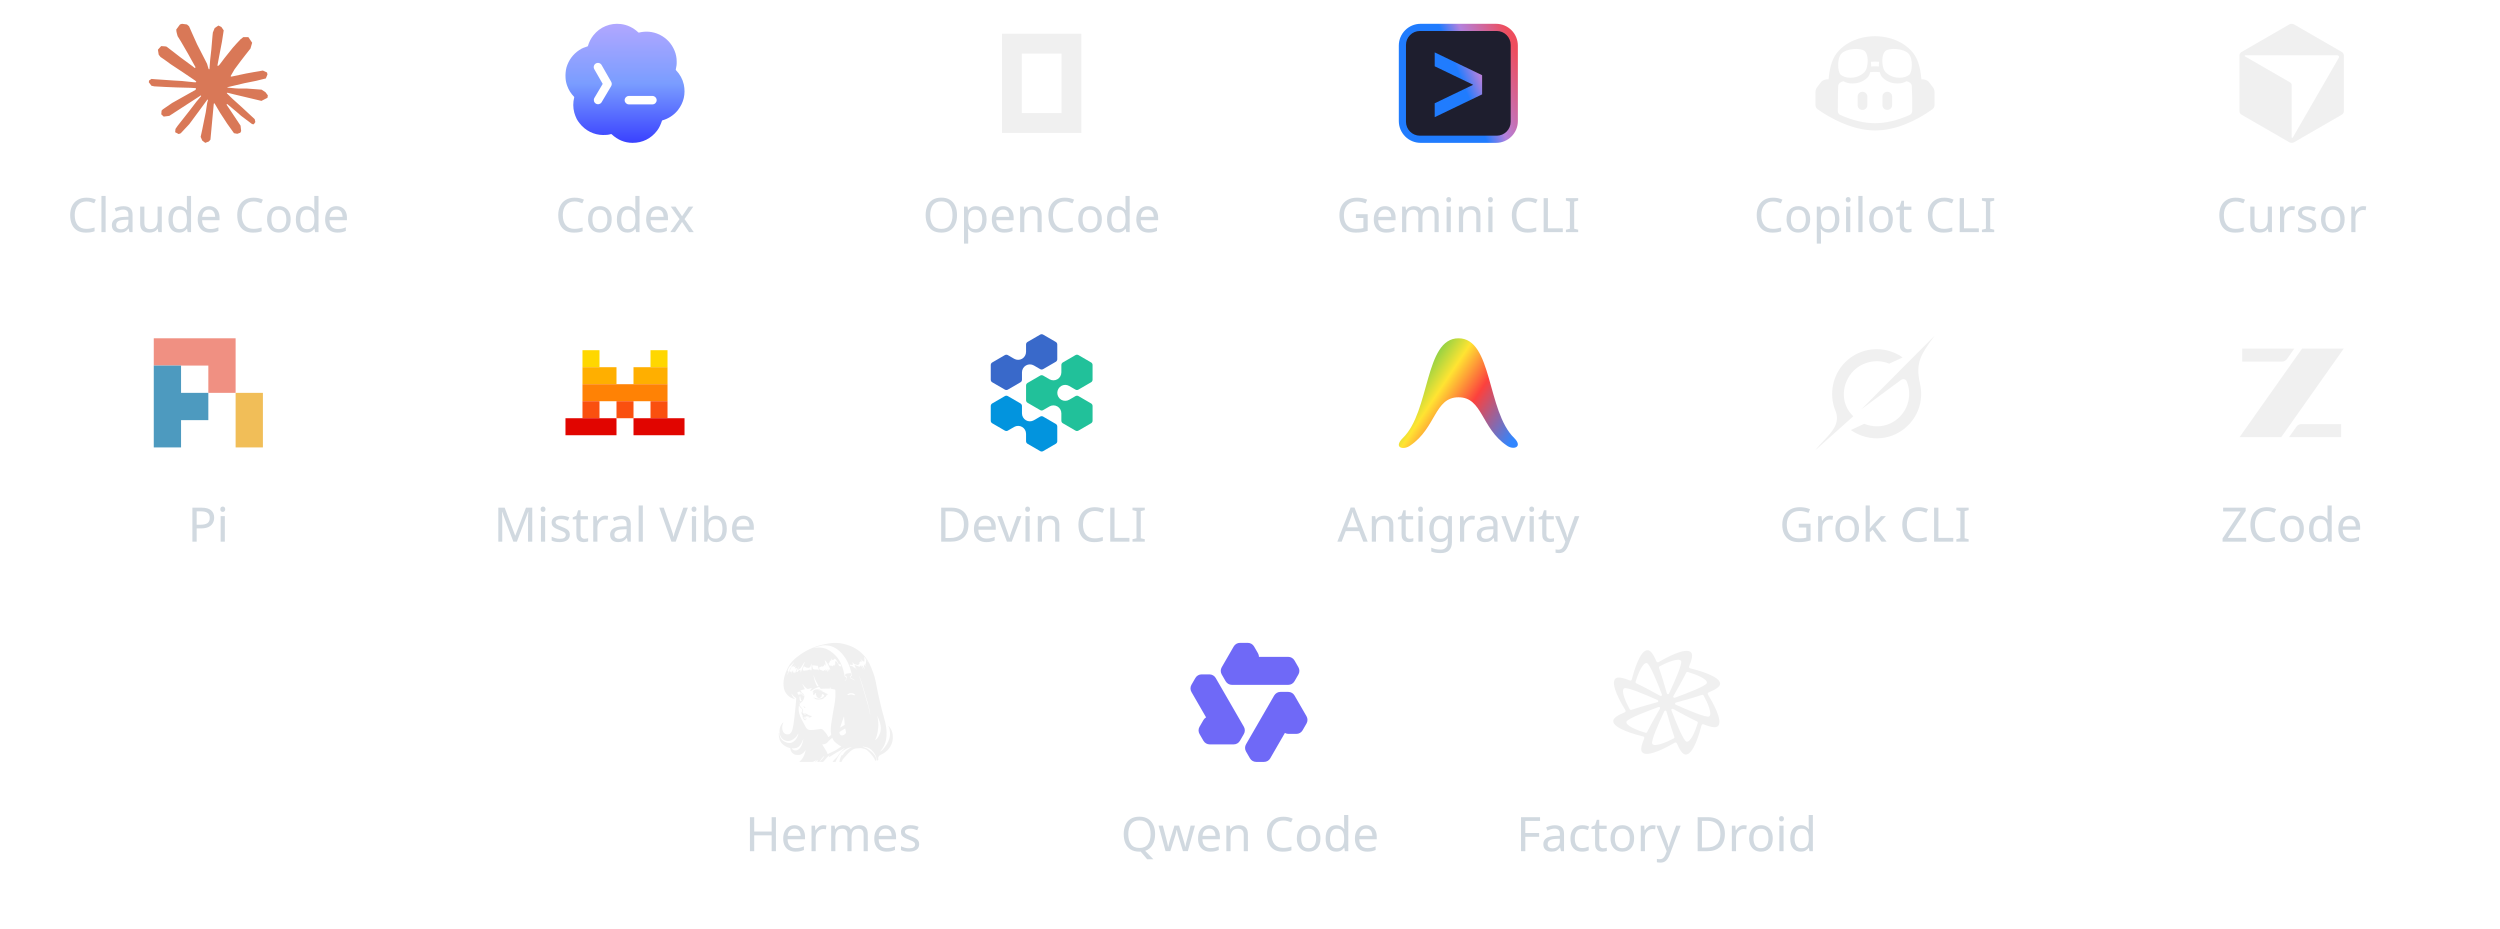
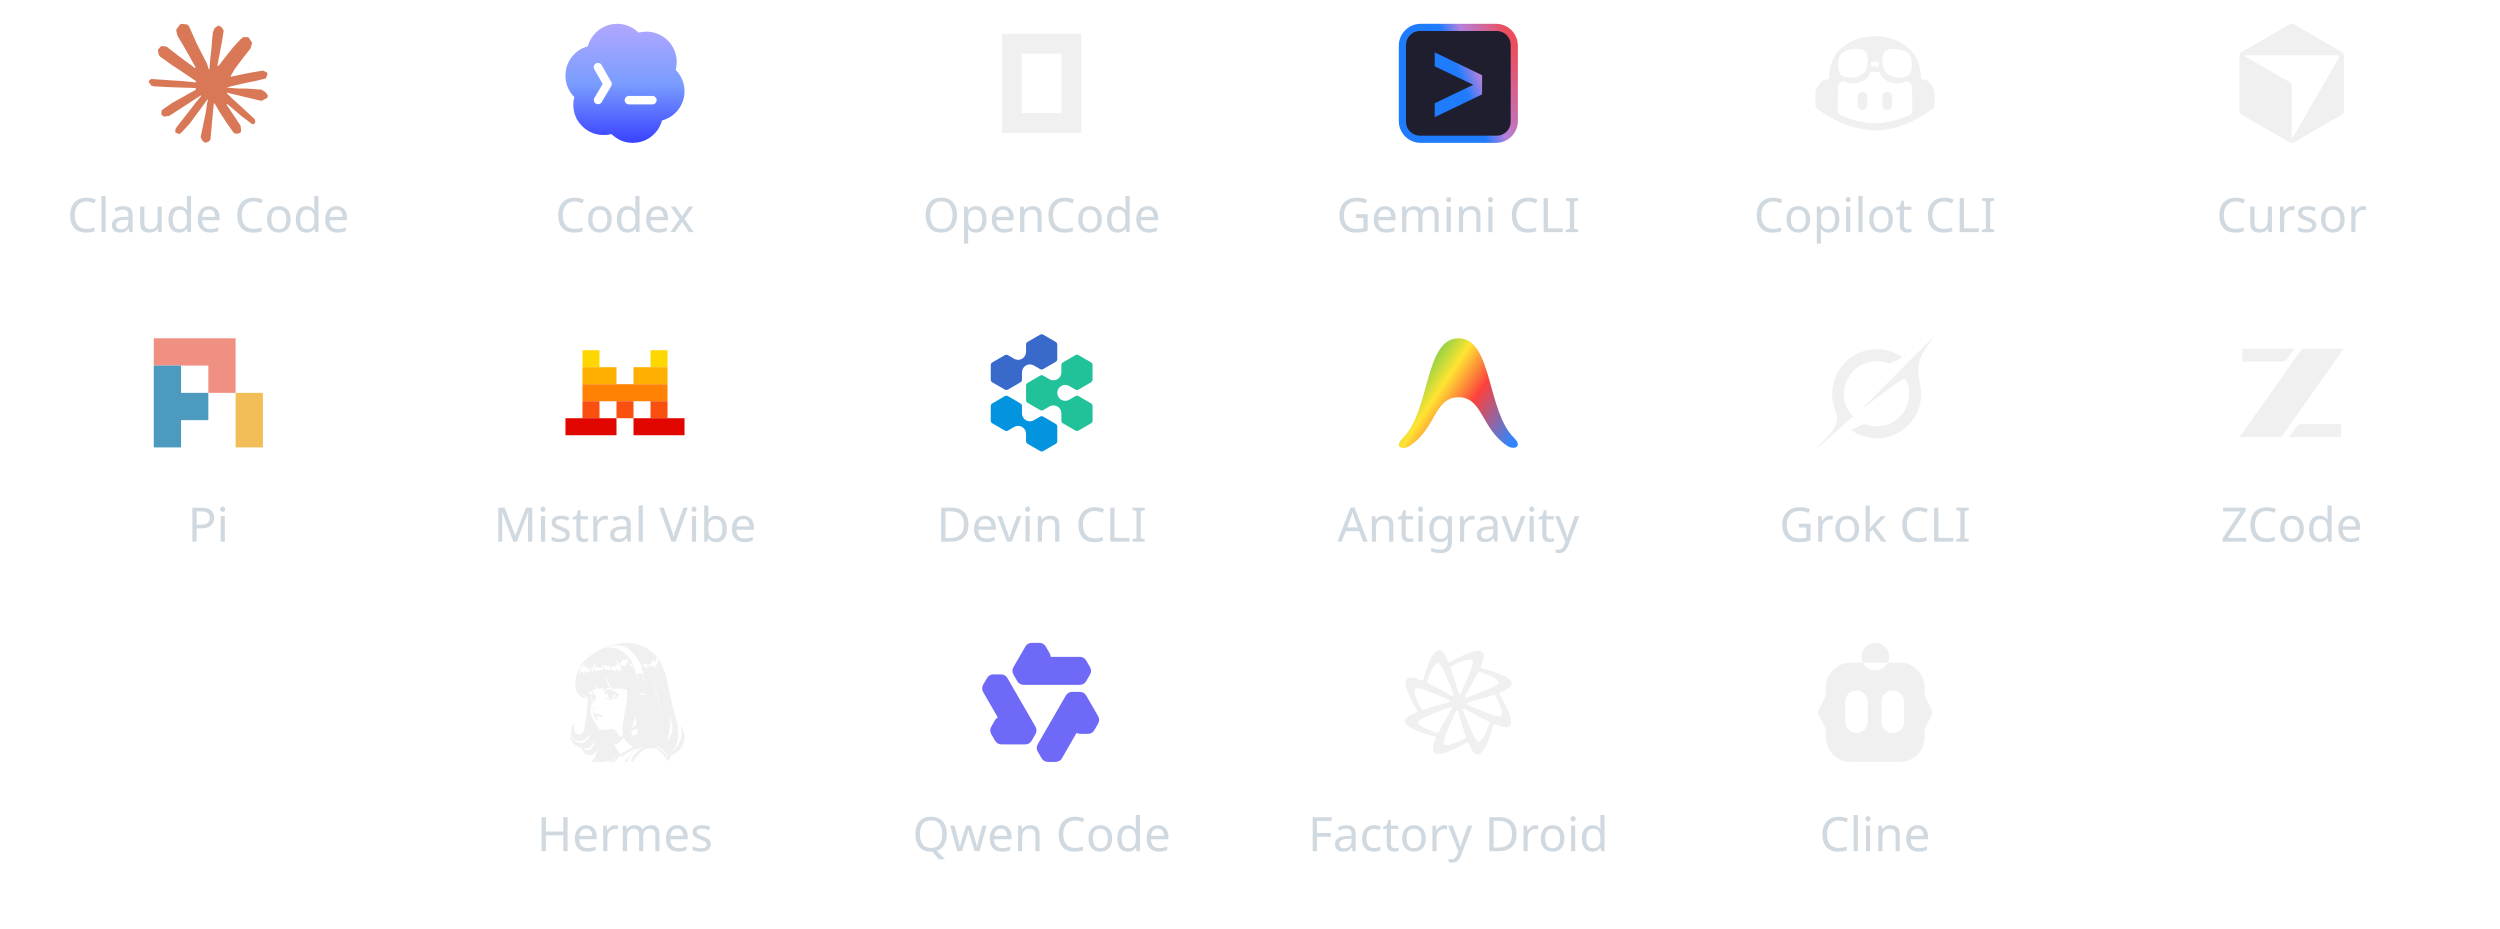
<svg xmlns="http://www.w3.org/2000/svg" width="840" height="312" viewBox="0 0 840 312" role="img">
  <defs>
    <linearGradient id="codex" gradientUnits="userSpaceOnUse" x1="12" x2="12" y1="0" y2="24">
      <stop stop-color="#B1A7FF" />
      <stop offset=".5" stop-color="#7A9DFF" />
      <stop offset="1" stop-color="#3941FF" />
    </linearGradient>
    <linearGradient id="gemini" gradientUnits="userSpaceOnUse" x1="24" x2="0" y1="6.587" y2="16.494">
      <stop stop-color="#EE4D5D" />
      <stop offset=".328" stop-color="#B381DD" />
      <stop offset=".476" stop-color="#207CFE" />
    </linearGradient>
    <linearGradient id="antigravity" gradientUnits="userSpaceOnUse" x1="0" x2="24" y1="4" y2="20">
      <stop stop-color="#00B95C" />
      <stop offset=".38" stop-color="#FFE432" />
      <stop offset=".62" stop-color="#FC413D" />
      <stop offset="1" stop-color="#3186FF" />
    </linearGradient>
  </defs>
  <g transform="translate(50 8) scale(1.66667)">
    <path d="M4.709 15.955l4.72-2.647.08-.23-.08-.128H9.2l-.79-.048-2.698-.073-2.339-.097-2.266-.122-.571-.121L0 11.784l.055-.352.48-.321.686.06 1.52.103 2.278.158 1.652.097 2.449.255h.389l.055-.157-.134-.098-.103-.097-2.358-1.596-2.552-1.688-1.336-.972-.724-.491-.364-.462-.158-1.008.656-.722.881.06.225.061.893.686 1.908 1.476 2.491 1.833.365.304.145-.103.019-.073-.164-.274-1.355-2.446-1.446-2.49-.644-1.032-.17-.619a2.97 2.97 0 01-.104-.729L6.283.134 6.696 0l.996.134.42.364.62 1.414 1.002 2.229 1.555 3.03.456.898.243.832.091.255h.158V9.01l.128-1.706.237-2.095.23-2.695.08-.76.376-.91.747-.492.584.28.48.685-.067.444-.286 1.851-.559 2.903-.364 1.942h.212l.243-.242.985-1.306 1.652-2.064.73-.82.85-.904.547-.431h1.033l.76 1.129-.34 1.166-1.064 1.347-.881 1.142-1.264 1.7-.79 1.36.073.11.188-.02 2.856-.606 1.543-.28 1.841-.315.833.388.091.395-.328.807-1.969.486-2.309.462-3.439.813-.042.03.049.061 1.549.146.662.036h1.622l3.02.225.79.522.474.638-.079.485-1.215.62-1.64-.389-3.829-.91-1.312-.329h-.182v.11l1.093 1.068 2.006 1.81 2.509 2.33.127.578-.322.455-.34-.049-2.205-1.657-.851-.747-1.926-1.62h-.128v.17l.444.649 2.345 3.521.122 1.08-.17.353-.608.213-.668-.122-1.374-1.925-1.415-2.167-1.143-1.943-.14.08-.674 7.254-.316.37-.729.28-.607-.461-.322-.747.322-1.476.389-1.924.315-1.53.286-1.9.17-.632-.012-.042-.14.018-1.434 1.967-2.18 2.945-1.726 1.845-.414.164-.717-.37.067-.662.401-.589 2.388-3.036 1.44-1.882.93-1.086-.006-.158h-.055L4.132 18.56l-1.13.146-.487-.456.061-.746.231-.243 1.908-1.312-.006.006z" fill="#D97857" fill-rule="evenodd" />
  </g>
  <text x="70" y="78" text-anchor="middle" fill="#D1D9E0" font-family="-apple-system, BlinkMacSystemFont, 'Segoe UI', 'Noto Sans', Helvetica, Arial, sans-serif" font-size="16" font-weight="500">Claude Code</text>
  <g transform="translate(190 8) scale(1.66667)">
    <path d="M8.086.457a6.105 6.105 0 013.046-.415c1.333.153 2.521.72 3.564 1.7a.117.117 0 00.107.029c1.408-.346 2.762-.224 4.061.366l.063.03.154.076c1.357.703 2.33 1.77 2.918 3.198.278.679.418 1.388.421 2.126a5.655 5.655 0 01-.18 1.631.167.167 0 00.04.155 5.982 5.982 0 011.578 2.891c.385 1.901-.01 3.615-1.183 5.14l-.182.22a6.063 6.063 0 01-2.934 1.851.162.162 0 00-.108.102c-.255.736-.511 1.364-.987 1.992-1.199 1.582-2.962 2.462-4.948 2.451-1.583-.008-2.986-.587-4.21-1.736a.145.145 0 00-.14-.032c-.518.167-1.04.191-1.604.185a5.924 5.924 0 01-2.595-.622 6.058 6.058 0 01-2.146-1.781c-.203-.269-.404-.522-.551-.821a7.74 7.74 0 01-.495-1.283 6.11 6.11 0 01-.017-3.064.166.166 0 00.008-.074.115.115 0 00-.037-.064 5.958 5.958 0 01-1.38-2.202 5.196 5.196 0 01-.333-1.589 6.915 6.915 0 01.188-2.132c.45-1.484 1.309-2.648 2.577-3.493.282-.188.55-.334.802-.438.286-.12.573-.22.861-.304a.129.129 0 00.087-.087A6.016 6.016 0 015.635 2.31C6.315 1.464 7.132.846 8.086.457zm-.804 7.85a.848.848 0 00-1.473.842l1.694 2.965-1.688 2.848a.849.849 0 001.46.864l1.94-3.272a.849.849 0 00.007-.854l-1.94-3.393zm5.446 6.24a.849.849 0 000 1.695h4.848a.849.849 0 000-1.696h-4.848z" fill="url(#codex)" fill-rule="evenodd" />
  </g>
  <text x="210" y="78" text-anchor="middle" fill="#D1D9E0" font-family="-apple-system, BlinkMacSystemFont, 'Segoe UI', 'Noto Sans', Helvetica, Arial, sans-serif" font-size="16" font-weight="500">Codex</text>
  <g transform="translate(330 8) scale(1.66667)">
    <path d="M16 6H8v12h8V6zm4 16H4V2h16v20z" fill="#F0F0F0" fill-rule="evenodd" />
  </g>
  <text x="350" y="78" text-anchor="middle" fill="#D1D9E0" font-family="-apple-system, BlinkMacSystemFont, 'Segoe UI', 'Noto Sans', Helvetica, Arial, sans-serif" font-size="16" font-weight="500">OpenCode</text>
  <g transform="translate(470 8) scale(1.66667)">
    <path d="M0 4.391A4.391 4.391 0 014.391 0h15.217A4.391 4.391 0 0124 4.391v15.217A4.391 4.391 0 0119.608 24H4.391A4.391 4.391 0 010 19.608V4.391z" fill="url(#gemini)" fill-rule="evenodd" />
    <path d="M19.74 1.444a2.816 2.816 0 012.816 2.816v15.48a2.816 2.816 0 01-2.816 2.816H4.26a2.816 2.816 0 01-2.816-2.816V4.26A2.816 2.816 0 014.26 1.444h15.48zM7.236 8.564l7.752 3.728-7.752 3.727v2.802l9.557-4.596v-3.866L7.236 5.763v2.801z" fill="#1E1E2E" fill-rule="evenodd" />
  </g>
  <text x="490" y="78" text-anchor="middle" fill="#D1D9E0" font-family="-apple-system, BlinkMacSystemFont, 'Segoe UI', 'Noto Sans', Helvetica, Arial, sans-serif" font-size="16" font-weight="500">Gemini CLI</text>
  <g transform="translate(610 8) scale(1.66667)">
    <path d="M19.245 5.364c1.322 1.36 1.877 3.216 2.11 5.817.622 0 1.2.135 1.592.654l.73.964c.21.278.323.61.323.955v2.62c0 .339-.173.669-.453.868C20.239 19.602 16.157 21.5 12 21.5c-4.6 0-9.205-2.583-11.547-4.258-.28-.2-.452-.53-.453-.868v-2.62c0-.345.113-.679.321-.956l.73-.963c.392-.517.974-.654 1.593-.654l.029-.297c.25-2.446.81-4.213 2.082-5.52 2.461-2.54 5.71-2.851 7.146-2.864h.198c1.436.013 4.685.323 7.146 2.864zm-7.244 4.328c-.284 0-.613.016-.962.05-.123.447-.305.85-.57 1.108-1.05 1.023-2.316 1.18-2.994 1.18-.638 0-1.306-.13-1.851-.464-.516.165-1.012.403-1.044.996a65.882 65.882 0 00-.063 2.884l-.002.48c-.002.563-.005 1.126-.013 1.69.002.326.204.63.51.765 2.482 1.102 4.83 1.657 6.99 1.657 2.156 0 4.504-.555 6.985-1.657a.854.854 0 00.51-.766c.03-1.682.006-3.372-.076-5.053-.031-.596-.528-.83-1.046-.996-.546.333-1.212.464-1.85.464-.677 0-1.942-.157-2.993-1.18-.266-.258-.447-.661-.57-1.108-.32-.032-.64-.049-.96-.05zm-2.525 4.013c.539 0 .976.426.976.95v1.753c0 .525-.437.95-.976.95a.964.964 0 01-.976-.95v-1.752c0-.525.437-.951.976-.951zm5 0c.539 0 .976.426.976.95v1.753c0 .525-.437.95-.976.95a.964.964 0 01-.976-.95v-1.752c0-.525.437-.951.976-.951zM7.635 5.087c-1.05.102-1.935.438-2.385.906-.975 1.037-.765 3.668-.21 4.224.405.394 1.17.657 1.995.657h.09c.649-.013 1.785-.176 2.73-1.11.435-.41.705-1.433.675-2.47-.03-.834-.27-1.52-.63-1.813-.39-.336-1.275-.482-2.265-.394zm6.465.394c-.36.292-.6.98-.63 1.813-.03 1.037.24 2.06.675 2.47.968.957 2.136 1.104 2.776 1.11h.044c.825 0 1.59-.263 1.995-.657.555-.556.765-3.187-.21-4.224-.45-.468-1.335-.804-2.385-.906-.99-.088-1.875.058-2.265.394zM12 7.615c-.24 0-.525.015-.84.044.03.16.045.336.06.526l-.001.159a2.94 2.94 0 01-.014.25c.225-.022.425-.027.612-.028h.366c.187 0 .387.006.612.028-.015-.146-.015-.277-.015-.409.015-.19.03-.365.06-.526a9.29 9.29 0 00-.84-.044z" fill="#F0F0F0" fill-rule="evenodd" />
  </g>
  <text x="630" y="78" text-anchor="middle" fill="#D1D9E0" font-family="-apple-system, BlinkMacSystemFont, 'Segoe UI', 'Noto Sans', Helvetica, Arial, sans-serif" font-size="16" font-weight="500">Copilot CLI</text>
  <g transform="translate(750 8) scale(1.66667)">
    <path d="M22.106 5.68L12.5.135a.998.998 0 00-.998 0L1.893 5.68a.84.84 0 00-.419.726v11.186c0 .3.16.577.42.727l9.607 5.547a.999.999 0 00.998 0l9.608-5.547a.84.84 0 00.42-.727V6.407a.84.84 0 00-.42-.726zm-.603 1.176L12.228 22.92c-.063.108-.228.064-.228-.061V12.34a.59.59 0 00-.295-.51l-9.11-5.26c-.107-.062-.063-.228.062-.228h18.55c.264 0 .428.286.296.514z" fill="#F0F0F0" fill-rule="evenodd" />
  </g>
  <text x="770" y="78" text-anchor="middle" fill="#D1D9E0" font-family="-apple-system, BlinkMacSystemFont, 'Segoe UI', 'Noto Sans', Helvetica, Arial, sans-serif" font-size="16" font-weight="500">Cursor</text>
  <g transform="translate(50 112) scale(1.66667)">
    <path d="M1 1h16.5v11H12V6.5H1z" fill="#F09082" fill-rule="evenodd" />
    <path d="M1 6.5h5.5V12H12v5.5H6.5V23H1z" fill="#4D9ABF" fill-rule="evenodd" />
    <path d="M17.5 12H23v11h-5.5z" fill="#F1BE58" fill-rule="evenodd" />
  </g>
  <text x="70" y="182" text-anchor="middle" fill="#D1D9E0" font-family="-apple-system, BlinkMacSystemFont, 'Segoe UI', 'Noto Sans', Helvetica, Arial, sans-serif" font-size="16" font-weight="500">Pi</text>
  <g transform="translate(190 112) scale(1.66667)">
    <path d="M3.428 3.4h3.429v3.428H3.428V3.4zm13.714 0h3.43v3.428h-3.43V3.4z" fill="#FFD700" fill-rule="evenodd" />
    <path d="M3.428 6.828h6.857v3.429H3.429V6.828zm10.286 0h6.857v3.429h-6.857V6.828z" fill="#FFAF00" fill-rule="evenodd" />
    <path d="M3.428 10.258h17.144v3.428H3.428v-3.428z" fill="#FF8205" fill-rule="evenodd" />
    <path d="M3.428 13.686h3.429v3.428H3.428v-3.428zm6.858 0h3.429v3.428h-3.429v-3.428zm6.856 0h3.43v3.428h-3.43v-3.428z" fill="#FA500F" fill-rule="evenodd" />
    <path d="M0 17.114h10.286v3.429H0v-3.429zm13.714 0H24v3.429H13.714v-3.429z" fill="#E10500" fill-rule="evenodd" />
  </g>
  <text x="210" y="182" text-anchor="middle" fill="#D1D9E0" font-family="-apple-system, BlinkMacSystemFont, 'Segoe UI', 'Noto Sans', Helvetica, Arial, sans-serif" font-size="16" font-weight="500">Mistral Vibe</text>
  <g transform="translate(330 112) scale(1.66667)">
    <path d="M2.033 9.867l2.554 1.483a.589.589 0 00.592 0l2.554-1.483.01-.008a.608.608 0 00.11-.084l.013-.015a.631.631 0 00.076-.1c.003-.005.008-.01.01-.016a.558.558 0 00.052-.125l.007-.028a.611.611 0 00.019-.14V7.868c0-.572.307-1.105.8-1.392a1.595 1.595 0 011.598 0l1.277.742a.54.54 0 00.129.053l.028.01c.044.01.088.015.133.016h.006l.013-.002a.587.587 0 00.27-.074l.011-.004 2.554-1.483a.596.596 0 00.297-.516V2.253a.595.595 0 00-.297-.516L12.293.257a.587.587 0 00-.591 0L9.148 1.737l-.01.01a.609.609 0 00-.109.083l-.014.015a.632.632 0 00-.076.1c-.003.005-.008.01-.01.016a.57.57 0 00-.052.124l-.007.028a.612.612 0 00-.018.14v1.483c0 .572-.307 1.105-.8 1.393a1.597 1.597 0 01-1.599 0l-1.276-.742a.603.603 0 00-.13-.053l-.028-.008a.658.658 0 00-.133-.018h-.02a.57.57 0 00-.269.074c-.003.002-.008.002-.012.005L2.033 5.872a.596.596 0 00-.297.515v2.966c0 .213.113.41.297.515z" fill="#3969CA" fill-rule="evenodd" />
    <path d="M15.943 10.607a1.596 1.596 0 011.599 0l1.276.74c.041.025.085.04.13.055l.028.008c.043.01.088.016.133.018h.005c.005 0 .01-.002.014-.003a.474.474 0 00.122-.016l.021-.005a.616.616 0 00.126-.052c.004-.002.009-.002.013-.005l2.554-1.482a.597.597 0 00.297-.516V6.383a.596.596 0 00-.297-.515l-2.552-1.483a.587.587 0 00-.592 0l-2.553 1.482-.011.008a.61.61 0 00-.108.084l-.014.016a.637.637 0 00-.076.1c-.003.005-.008.01-.01.016a.57.57 0 00-.052.124l-.007.029a.612.612 0 00-.018.14v1.482c0 .572-.307 1.105-.8 1.393a1.597 1.597 0 01-1.599 0l-1.276-.742a.584.584 0 00-.13-.053l-.028-.008a.62.62 0 00-.133-.018h-.02a.587.587 0 00-.269.074l-.012.004L9.15 10a.596.596 0 00-.296.516v2.966c0 .212.112.409.296.515l2.554 1.483s.008.002.012.005c.04.022.082.04.126.052l.02.004a.57.57 0 00.123.017l.014.002h.006c.054 0 .108-.01.16-.025a.587.587 0 00.13-.054l1.277-.741a1.597 1.597 0 012.398 1.392v1.482c0 .049.007.095.019.14l.007.028a.619.619 0 00.051.125c.004.006.008.01.01.016a.6.6 0 00.076.1l.014.015c.033.032.069.06.108.084.004.002.006.006.011.008l2.554 1.483a.59.59 0 00.593 0l2.554-1.483a.597.597 0 00.296-.516v-2.965a.595.595 0 00-.296-.516l-2.554-1.483s-.008-.002-.012-.005a.54.54 0 00-.126-.051c-.007-.003-.013-.003-.02-.005a.635.635 0 00-.125-.017h-.018a.557.557 0 00-.16.026.588.588 0 00-.13.053l-1.276.742a1.595 1.595 0 01-1.598 0 1.615 1.615 0 010-2.785l-.005-.001z" fill="#21C19A" fill-rule="evenodd" />
    <path d="M14.848 18.265l-2.554-1.482-.012-.005a.526.526 0 00-.126-.052c-.007-.002-.014-.002-.02-.005a.64.64 0 00-.124-.017h-.02a.56.56 0 00-.16.026.588.588 0 00-.13.053l-1.276.742a1.594 1.594 0 01-1.598 0c-.493-.286-.8-.82-.8-1.393V14.65a.563.563 0 00-.018-.14l-.008-.028a.604.604 0 00-.051-.124l-.01-.017a.603.603 0 00-.076-.1l-.014-.015a.596.596 0 00-.109-.084c-.003-.002-.005-.006-.01-.008L5.178 12.65a.587.587 0 00-.591 0l-2.554 1.483a.596.596 0 00-.297.516v2.965c0 .213.113.41.297.516l2.554 1.483.012.004a.618.618 0 00.267.074l.016.002h.007a.55.55 0 00.16-.026.584.584 0 00.129-.053l1.277-.742a1.597 1.597 0 012.398 1.393v1.482c0 .05.007.095.019.14l.007.028c.013.044.03.085.051.125l.01.016c.022.036.047.07.076.1l.014.015c.032.032.069.06.109.084l.01.008 2.554 1.483a.587.587 0 00.593 0l2.554-1.483a.596.596 0 00.296-.515v-2.966a.596.596 0 00-.296-.516h-.002z" fill="#0294DE" fill-rule="evenodd" />
  </g>
  <text x="350" y="182" text-anchor="middle" fill="#D1D9E0" font-family="-apple-system, BlinkMacSystemFont, 'Segoe UI', 'Noto Sans', Helvetica, Arial, sans-serif" font-size="16" font-weight="500">Devin CLI</text>
  <g transform="translate(470 112) scale(1.66667)">
    <path d="M21.751 22.607c1.34 1.005 3.35.335 1.508-1.508C17.73 15.74 18.904 1 12.037 1 5.17 1 6.342 15.74.815 21.1c-2.01 2.009.167 2.511 1.507 1.506 5.192-3.517 4.857-9.714 9.715-9.714 4.857 0 4.522 6.197 9.714 9.715z" fill="url(#antigravity)" fill-rule="evenodd" />
  </g>
  <text x="490" y="182" text-anchor="middle" fill="#D1D9E0" font-family="-apple-system, BlinkMacSystemFont, 'Segoe UI', 'Noto Sans', Helvetica, Arial, sans-serif" font-size="16" font-weight="500">Antigravity</text>
  <g transform="translate(610 112) scale(1.66667)">
    <path d="M9.27 15.29l7.978-5.897c.391-.29.95-.177 1.137.272.98 2.369.542 5.215-1.41 7.169-1.951 1.954-4.667 2.382-7.149 1.406l-2.711 1.257c3.889 2.661 8.611 2.003 11.562-.953 2.341-2.344 3.066-5.539 2.388-8.42l.006.007c-.983-4.232.242-5.924 2.75-9.383.06-.082.12-.164.179-.248l-3.301 3.305v-.01L9.267 15.292M7.623 16.723c-2.792-2.67-2.31-6.801.071-9.184 1.761-1.763 4.647-2.483 7.166-1.425l2.705-1.25a7.808 7.808 0 00-1.829-1A8.975 8.975 0 005.984 5.83c-2.533 2.536-3.33 6.436-1.962 9.764 1.022 2.487-.653 4.246-2.34 6.022-.599.63-1.199 1.259-1.682 1.925l7.62-6.815" fill="#F0F0F0" fill-rule="evenodd" />
  </g>
  <text x="630" y="182" text-anchor="middle" fill="#D1D9E0" font-family="-apple-system, BlinkMacSystemFont, 'Segoe UI', 'Noto Sans', Helvetica, Arial, sans-serif" font-size="16" font-weight="500">Grok CLI</text>
  <g transform="translate(750 112) scale(1.66667)">
    <path d="M12.525 3.085L11.055 5.175C10.824 5.5 10.446 5.7 10.037 5.7H2.025V3.075C2.025 3.085 12.525 3.085 12.525 3.085ZM22.5 3.075L9.9 20.925H1.5L14.1 3.075H22.5ZM11.475 20.924L12.955 18.823C13.187 18.498 13.564 18.299 13.974 18.299H21.975V20.924H11.475Z" fill="#F0F0F0" fill-rule="evenodd" />
  </g>
  <text x="770" y="182" text-anchor="middle" fill="#D1D9E0" font-family="-apple-system, BlinkMacSystemFont, 'Segoe UI', 'Noto Sans', Helvetica, Arial, sans-serif" font-size="16" font-weight="500">ZCode</text>
-   <g transform="translate(260 216) scale(1.66667)">
+   <g transform="translate(190 216) scale(1.66667)">
    <path d="M5.938 12.835c.127-.039.285.02.373.143.028.038.036.092.046.14.003.014-.02.033-.04.05-.124-.098-.24-.194-.354-.291-.011-.01-.016-.027-.025-.042zM8.396 9.412c.195-.032.39-.06.588-.05a.54.54 0 01.148.026c.202.071.402.147.601.224.028.01.05.036.075.055l-.013.027a9.203 9.203 0 01-.26-.089c-.115-.038-.213-.077-.315-.098-.25-.05-.25-.046-.292-.014l.574.144c.275.139.55.276.823.417.042.022.09.057.107.098.026.06.063.076.117.072.066-.006.132-.017.213-.027l-.04.086c.051.08.142.02.216.064-.074.13-.247.09-.334.199l.061.074-.12.087c0 .106-.038.168-.306.243l.026.085-.196.042.07.124h-.25l-.007.137c-.081-.01-.161-.018-.244-.027l-.053.123c-.027-.008-.052-.011-.073-.023-.067-.038-.128-.056-.195.006-.019.017-.063.014-.093.008-.026-.006-.05-.029-.07-.042-.11.095-.11.095-.208.003-.057.046-.12.074-.186.011-.063.027-.123-.02-.178-.014-.07.007-.097-.035-.133-.07l-.13.033c-.013-.236-.194-.19-.34-.203.005-.072.05-.092.095-.094a.474.474 0 01.159.022c.164.05.32.12.496.138.203.021.405.029.601-.015.265-.059.52-.149.707-.365.049-.056.083-.127.117-.195.019-.038.02-.084-.02-.116a1.397 1.397 0 00-.382-.217c.024.12-.031.182-.115.221 0 .014-.004.025 0 .03.08.115.084.16-.007.267a1.39 1.39 0 01-.218.211.477.477 0 01-.641-.05 1.36 1.36 0 01-.133-.152c-.078-.107-.076-.108-.033-.236-.165-.08-.128-.226-.104-.364.008-.05.028-.096.049-.163-.04.014-.067.017-.087.032a.897.897 0 00-.316.357c-.007.016-.01.034-.02.047-.012.015-.034.038-.045.035-.02-.006-.037-.027-.05-.045-.008-.012-.007-.032-.012-.057h-.126l.053-.172a14.82 14.82 0 00-.039-.049l.11-.284c-.06.026-.091.044-.124.051-.03.007-.064 0-.095 0 0-.031-.01-.07.004-.092.149-.22.305-.428.593-.476z" fill="#F0F0F0" fill-rule="evenodd" />
    <path d="M11.981.009c.226-.012.453-.011.679 0 .247.01.495.024.74.062.401.064.798.157 1.19.273.463.138.92.299 1.356.511a7.31 7.31 0 012.948 2.642c.292.469.536.963.739 1.479.219.556.446 1.11.623 1.683.204.654.329 1.326.458 1.997.097.504.182 1.01.29 1.511.156.722.329 1.44.494 2.16.186.812.4 1.615.63 2.415.102.355.193.713.282 1.072.11.436.202.876.254 1.323.031.278.066.557.073.837a7.56 7.56 0 01-.017.88c-.037.413-.1.818-.226 1.212a5.017 5.017 0 01-.915 1.649l-.13.156.018.023c.043-.023.088-.041.127-.068.2-.138.373-.307.531-.49.4-.46.721-.973.975-1.529a3.59 3.59 0 00.325-1.72c-.024-.424-.097-.834-.3-1.213-.013-.027-.015-.06-.03-.121.05.035.082.048.101.072.107.13.22.258.315.398.33.494.46 1.052.486 1.64a3.75 3.75 0 01-.47 1.97c-.36.655-.887 1.14-1.526 1.506-.193.111-.394.21-.595.308-.157.078-.248.211-.318.365a.522.522 0 00-.033.406.359.359 0 01.013.139c-.005.077-.077.155-.14.162-.054.006-.125-.043-.15-.116a1.206 1.206 0 01-.06-.233c-.04-.314-.155-.6-.308-.87a3.906 3.906 0 00-.73-.91 2.129 2.129 0 00-.897-.524 4.093 4.093 0 00-.692-.131c-.075-.008-.15-.04-.22.01.18.06.363.11.538.18.434.173.82.43 1.18.728.308.255.58.543.794.884.098.155.186.315.227.496.027.123.042.25.067.375.013.062-.002.109-.053.144-.047.033-.122.034-.163-.01a.455.455 0 01-.08-.14c-.03-.073-.038-.159-.078-.225a7.314 7.314 0 00-1.423-1.664c-.16-.137-.329-.26-.537-.323-.376-.114-.753-.203-1.15-.154-.213.025-.427.032-.64.053a1.6 1.6 0 00-.736.278 5.14 5.14 0 00-.834.72c-.329.342-.642.699-.955 1.055-.136.155-.264.319-.314.531a5.227 5.227 0 00-.012.051.096.096 0 01-.09.076h-.31c-.046 0-.082-.048-.072-.094.023-.108.045-.216.07-.324.075-.325.19-.635.368-.917.024-.039.04-.088.104-.08l.01.049.027.077c.28-.435.571-.834.996-1.135.283-.204.584-.378.89-.55a.196.196 0 00-.098-.002c-.162.043-.325.084-.485.134-.402.124-.764.33-1.11.566-.147.1-.298.193-.414.333a7.314 7.314 0 00-1.07 1.767.845.845 0 00-.04.12.075.075 0 01-.072.056h-.494c-.04 0-.062-.051-.036-.082.123-.14.246-.282.377-.415.275-.281.58-.532.777-.884.027-.048.063-.09.095-.135.238-.333.54-.607.818-.902.082-.086.175-.16.26-.24.029-.027.053-.057.079-.085l-.018-.025-.135.041c-.034.017-.07.031-.102.05-.248.144-.494.292-.743.433-.408.23-.825.439-1.209.711-.281.2-.591.358-.889.533-.02.012-.044.015-.08.028-.015-.135.143-.201.108-.336-.033.014-.064.02-.085.038-.111.096-.227.19-.328.296-.148.157-.284.325-.425.488-.125.143-.25.286-.373.431A.153.153 0 019.89 24H8.762a.316.316 0 00.016-.042c.028-.09.085-.172.083-.28-.091-.018-.162.001-.212.077a4.45 4.45 0 00-.136.215c-.01.016-.024.03-.042.03h-.093c-.019 0-.029-.022-.017-.037.071-.088.14-.178.209-.268.001-.002-.006-.012-.012-.024-.014.004-.03.006-.045.013-.176.09-.352.181-.527.274a.363.363 0 01-.168.042H5.202c-.026 0-.039-.036-.019-.053.21-.178.402-.374.558-.605.335-.496.538-1.047.667-1.629.004-.02-.003-.043-.006-.091-.037.048-.059.072-.076.1a1.943 1.943 0 01-.334.415c-.28.258-.59.448-.983.464-.297.012-.588 0-.865-.127-.46-.21-.722-.57-.794-1.072-.025-.17-.017-.171-.182-.219A3.513 3.513 0 011.97 20.6a2.286 2.286 0 01-.808-1.13 3.569 3.569 0 01-.16-1.245c.002-.034.016-.067.024-.1.032.023.046.043.05.066.033.153.059.308.096.46.086.355.257.664.516.92.258.256.571.419.91.532.358.118.717.138 1.07-.016a1.89 1.89 0 00.621-.452c.328-.348.533-.76.648-1.223.009-.034.005-.071.007-.11-.015.006-.026.006-.03.011-.031.05-.064.1-.093.152-.284.502-.679.887-1.196 1.135-.351.17-.718.255-1.11.159a1.607 1.607 0 01-.971-.64 2.006 2.006 0 01-.368-.924 2.903 2.903 0 01.02-.886c.05-.439.466-1.17.742-1.271-.02.063-.035.112-.053.16-.043.116-.097.227-.13.345a1.901 1.901 0 00-.05.82c.033.212.09.416.204.6.147.236.346.407.62.465.11.023.225.014.338.018a.576.576 0 00.386-.131c.164-.128.282-.292.366-.481.168-.375.24-.777.309-1.179.05-.296.093-.594.133-.893.039-.281.071-.563.104-.845.026-.232.048-.464.074-.696.024-.228.052-.455.076-.683.024-.227.047-.455.069-.683.013-.14.022-.28.034-.42l.037-.417c.022-.25.041-.5.065-.748.008-.082-.02-.132-.09-.177a2.46 2.46 0 01-.492-.418c-.1-.109-.188-.228-.282-.342-.035-.042-.056-.097-.116-.118a2.084 2.084 0 00.275.597c.06.092.131.176.196.265.063.086.182.115.234.226-.028.003-.046.01-.06.006a4.74 4.74 0 01-.22-.057 2.71 2.71 0 01-1.287-.819c-.435-.487-.656-1.076-.71-1.723a5.206 5.206 0 01.014-1.06c.072-.602.22-1.186.45-1.745.155-.376.338-.741.526-1.102.205-.393.466-.75.765-1.076.512-.559 1.104-1.024 1.726-1.448.717-.49 1.478-.898 2.277-1.233C8.244.828 8.767.632 9.31.494c.655-.166 1.31-.33 1.982-.415.229-.03.458-.058.688-.07zm-1.847 22.82c-.07.06-.147.111-.207.18-.238.27-.464.549-.668.869l-.044.108a.177.177 0 00.093-.057c.174-.19.351-.378.519-.574.104-.122.195-.255.288-.386.024-.034.03-.08.046-.12l-.027-.02zm1.65-3.695a5.51 5.51 0 00-.653.593l-.37.386a.963.963 0 01-.377.25 1.372 1.372 0 01-.467.09c-.044 0-.087.006-.151.012.028.058.043.097.064.131.15.242.301.482.45.724.136.22.276.438.399.666.068.125.105.267.156.404.077.027.14-.018.202-.048.29-.135.579-.274.867-.412.213-.101.437-.186.636-.31.347-.215.68-.455 1.018-.685.015-.01.026-.028.042-.046-.023-.019-.038-.037-.056-.044-.287-.111-.527-.3-.77-.482a5.319 5.319 0 01-.506-.42 1.757 1.757 0 01-.41-.653c-.019-.049-.045-.095-.075-.156zm-5.847.264c-.06.096-.097.194-.132.293a3.38 3.38 0 01-.555 1.01c-.2.25-.455.412-.762.493-.23.06-.464.076-.7.07-.048-.002-.097.002-.158.005.016.04.021.066.035.085.1.145.23.246.4.295.157.046.316.034.498.023.181-.037.343-.115.485-.234.238-.199.402-.454.536-.732.175-.363.264-.751.342-1.144.01-.053.008-.11.011-.164zm14.945-4.586c.008.029.016.057.027.107.024.155.051.31.072.464.03.219.067.437.078.657.017.344.027.689-.014 1.033-.037.315-.063.633-.116.946a6.153 6.153 0 01-.46 1.518c-.008.018-.01.039-.02.082.047-.03.077-.042.098-.064.085-.083.17-.167.248-.255.271-.305.458-.66.596-1.043.18-.498.228-1.011.145-1.531-.103-.65-.33-1.263-.597-1.881a9.055 9.055 0 00-.024-.055l-.033.022zM5.797 8.29a.26.26 0 00.018.153c.124.251.25.501.379.75.025.049.066.09.03.163-.284.06-.578.119-.88.255.059.038.097.06.132.087.042.032.112.058.09.12-.01.033-.075.048-.117.072.017.01.043.021.067.036.166.102.33.207.447.368.138.192.229.404.188.644-.079.469-.306.85-.69 1.132-.054.04-.106.083-.161.122a.243.243 0 00-.103.245.77.77 0 00.055.195c.083.196.22.35.375.492.083.076.159.164.222.257a.37.37 0 01.025.377c-.023.05-.05.099-.076.148-.03.06-.028.111.022.162.041.042.08.089.112.138.038.058.078.079.147.05a.486.486 0 01.333-.006c.16.046.302.126.444.21.13.077.264.149.4.219.067.035.14.05.219.026.071-.022.124.01.145.076.02.064-.003.108-.074.139-.07.03-.137.063-.209.088-.1.035-.201.073-.314.077-.013-.107.11-.088.127-.159-.206-.126-.643-.145-.801-.034.063.112.035.21-.096.313-.13-.1-.025-.202.002-.3a.209.209 0 00-.249.17c-.015.101.067.216.178.224.108.007.218-.005.326-.012.06-.005.12-.027.199 0-.103.123-.248.127-.357.19.002.05.07.086.019.131-.053.048-.095-.001-.132-.03-.08-.063-.16-.126-.231-.197a.474.474 0 01-.157-.311.52.52 0 00-.043-.172c-.032-.074-.032-.137.033-.19-.018-.03-.028-.053-.045-.072a1.222 1.222 0 01-.196-.369c-.053-.137-.046-.264.048-.381.024-.03.05-.06.064-.095a.664.664 0 00.047-.168c.017-.165-.064-.287-.182-.387-.186-.156-.36-.322-.46-.551-.005-.011-.024-.017-.037-.026-.011.017-.024.027-.025.038-.019.185-.045.37-.052.557-.014.377.058.743.162 1.104.118.41.289.798.488 1.173.267.502.537 1.002.812 1.5.055.098.13.189.208.27.198.202.452.272.724.273.202 0 .404-.006.605-.026.295-.03.59-.073.884-.113.183-.025.365-.057.548-.08.21-.026.38.073.522.21.16.156.305.327.447.5.22.265.397.56.554.867.05.098.07.1.147.03.13-.121.26-.242.394-.36.067-.059.088-.12.067-.213a3.535 3.535 0 01-.085-.796c.002-.157.006-.314.018-.471.015-.224.03-.45.06-.672a59.114 59.114 0 01.362-2.298c.087-.493.182-.984.268-1.477.06-.347.118-.694.162-1.043.034-.273.055-.55.063-.825.011-.332.003-.665.002-.998 0-.077.004-.155-.01-.23-.028-.142-.01-.155-.162-.19a5.826 5.826 0 00-.607-.107c-.146-.018-.207-.053-.221-.19-.006-.049-.025-.098-.041-.146-.009-.025-.024-.048-.046-.09l-.025.264c-.009.096-.029.116-.127.115-.055 0-.11-.008-.164-.008-.476 0-.952-.008-1.426.032-.095.008-.173-.015-.226-.103-.04-.066-.088-.126-.134-.186-.063-.084-.086-.093-.182-.06-.195.068-.388.138-.582.21a2.71 2.71 0 00-.675.394.986.986 0 01-.323.168c-.033.01-.07.008-.127.013.02-.066.024-.114.047-.15.064-.105.135-.205.205-.306.023-.033.049-.063.073-.095l-.015-.023-.201.037c-.146.04-.296.07-.437.122-.148.053-.266.023-.386-.072a3.623 3.623 0 01-.733-.786l-.093-.132zm8.592 8.963l-.147.09c-.22.134-.44.266-.659.402-.093.058-.184.12-.27.188-.085.07-.124.161-.072.272.047.1.093.2.147.294.047.08.124.138.213.147.11.01.228.012.336-.012.217-.05.372-.205.528-.357a.291.291 0 00.087-.308c-.046-.18-.079-.365-.118-.547-.011-.052-.027-.103-.045-.169zm-.257-2.409c-.12.291-.205.597-.325.91-.151.433-.294.87-.435 1.323.036-.01.054-.01.067-.018.261-.16.522-.324.785-.484.054-.033.071-.078.065-.138-.012-.13-.024-.262-.034-.393l-.068-.886c-.008-.103-.02-.206-.029-.31-.009 0-.017-.002-.026-.004zm3.081-8.13l.099.285c.08.231.159.463.24.714l.58 1.952c.187.63.372 1.262.558 1.893.114.382.235.762.343 1.146.072.257.126.519.186.799.044.206.087.413.127.64.034.106.023.226.077.325l.025-.006-.068-.362c-.038-.206-.077-.412-.113-.638-.015-.07-.029-.141-.046-.211-.095-.396-.177-.796-.29-1.187-.196-.685-.413-1.364-.618-2.046-.165-.549-.322-1.1-.488-1.648-.069-.227-.15-.45-.226-.695l-.117-.336c-.037-.107-.075-.216-.115-.322-.04-.106-.084-.21-.127-.314a7.558 7.558 0 01-.027.01zM6.225 14.304c-.063-.001-.115.014-.134.083a.35.35 0 00.41.012 4.533 4.533 0 00-.276-.095zM5.23 11.98c-.026-.027-.057-.048-.075.002-.012.032-.007.07-.01.113.082-.037.082-.037.085-.115zm.062-1.189a.135.135 0 00-.088.056.197.197 0 00-.025.11c.005.152.01.306.026.457a.751.751 0 00.066.218c.061.136.157.167.288.101.055-.027.06-.054.025-.11a4.52 4.52 0 01-.129-.211c-.015-.068-.066-.131-.033-.207.04-.09-.076-.116-.074-.19V10.874c-.003-.038-.006-.087-.056-.083zm-.017-.968a.867.867 0 00-.467.127c-.076.045-.084.07-.05.158.034.087.07.173.115.254.064.117.09.125.21.077a.657.657 0 01.336-.053c.202.022.357.136.504.264l.092.077c.007-.006.014-.013.022-.018-.019-.105-.035-.226-.149-.264-.157-.053-.324-.075-.508-.117l-.24-.005c.24-.169.452-.044.687.009-.063-.115-.153-.147-.23-.193-.082-.05-.17-.092-.25-.144-.06-.037-.12-.08-.072-.172zm10.233.325c-.23-.01-.427.08-.608.211-.034.026-.06.065-.105.117.087.026.15.046.232.065.044-.015.088-.03.13-.046.306-.114.61-.115.904.031.126.063.237.04.366-.005-.02-.031-.03-.054-.045-.071a.986.986 0 00-.448-.273c-.14-.044-.284-.024-.426-.03zM7.99 6.483a.308.308 0 00.002.133c.08.321.156.643.242.962.104.387.27.75.456 1.103.02.037.061.08.098.087a.404.404 0 00.253-.051l-.472-.84c-.23-.448-.405-.92-.579-1.394zM10.397.497c-.2-.008-.405.004-.603.034-.236.035-.47.087-.7.152-.287.08-.569.18-.852.273-.04.013-.074.038-.11.058.028.014.05.018.07.014.287-.068.58-.085.873-.09.134-.002.269.009.402.025.19.024.382.048.57.09.456.104.874.3 1.265.556.464.306.888.66 1.257 1.078.205.232.395.475.56.739.17.274.315.561.449.856.273.601.456 1.232.6 1.876.04.173.07.348.1.524.017.104.065.167.17.19.122.028.2.105.22.251-.003.102-.06.174-.129.24a1.065 1.065 0 00-.268.358.164.164 0 00.083-.039c.08-.086.162-.172.235-.265a.56.56 0 00.13-.333c.009-.05.022-.1.024-.15.007-.124-.017-.15-.143-.168-.025-.004-.049-.014-.073-.015-.082-.007-.125-.063-.137-.131-.033-.198-.004-.355.247-.408.086-.018.174-.03.26-.042.158-.023.315-.053.473-.067.14-.012.19.033.226.167.008.029.018.057.021.087.019.179-.008.225-.141.288-.027.013-.055.024-.078.042a.148.148 0 00-.051.067c-.039.144.073.382.206.445l.673.32c.023.011.05.015.075.023l.018-.026c-.015-.008-.032-.013-.044-.024a2.27 2.27 0 00-.544-.32 4.898 4.898 0 00-.173-.075.203.203 0 01-.126-.191c-.003-.085.045-.154.128-.187l.059-.025c.099-.044.118-.076.112-.187a.384.384 0 00-.008-.063c-.067-.294-.123-.59-.205-.88a9.478 9.478 0 00-.826-2.036 7.465 7.465 0 00-1.39-1.805 4.536 4.536 0 00-1.177-.824 3.656 3.656 0 00-1.016-.328 6.155 6.155 0 00-.712-.074zm6.719 5.955c.01.014.018.028.038.034l-.022-.044-.016.01zM4.103 3.917a.062.062 0 01-.03.012.455.455 0 01-.04.039c-.01.01-.02.02-.045.04l-.363.354c-.088.085-.17.178-.266.253-.284.22-.425.53-.544.855a.132.132 0 00-.007.071c.013.055.033.108.052.168l.074.026c-.017.056-.03.105-.047.152-.058.164-.118.327-.175.491-.005.015.008.036.019.077.08-.175.158-.33.225-.489.228-.544.484-1.074.819-1.561.09-.133.182-.266.283-.401.004-.006.007-.013.022-.03.001-.016.003-.032.015-.04l.008-.017zm12.976 2.408a.023.023 0 01.009.019.073.073 0 00-.006.01.188.188 0 00.007.02l.018.022c.002-.007.007-.016.005-.021-.003-.01-.012-.018-.02-.038a1.331 1.331 0 01-.013-.012zM4.199 4.48c-.003.004-.008.008-.027.014-.005.013-.011.025-.031.047a2.085 2.085 0 01-.124.167c-.048.07-.116.055-.181.041-.134-.028-.228.016-.287.143-.089.187-.187.37-.273.56-.049.108-.11.216-.118.36.081.003.154.007.228.008h.228a2.563 2.563 0 01-.079.264c-.01.052-.022.103-.033.155l.02.004c.018-.046.037-.092.067-.153.066-.142.13-.285.2-.426.02-.04.034-.1.116-.092 0 .043.004.084 0 .124-.005.045-.017.09-.028.143.141.043.086.174.115.269.102-.022.104-.195.248-.144v.205l.017.002.439-1.059c-.13 0-.246-.02-.358.033-.024.011-.058-.001-.108-.004.075-.15.139-.278.211-.417a.128.128 0 01.025-.036c0-.015-.001-.03.008-.038l.006-.02c-.005.006-.01.011-.028.017-.004.012-.009.024-.026.045a.085.085 0 01-.032.033c-.123.157-.09.164-.258.106-.079-.027-.078-.028-.047-.144.028-.046.056-.093.098-.15 0-.016-.001-.032.007-.042L4.2 4.48zm2.073-.67c-.003.006-.007.011-.027.016-.094.125-.194.246-.28.377-.155.238-.301.481-.451.723-.14.224-.345.368-.575.481-.017.008-.04.006-.079.011.012-.059.016-.109.033-.153a6.076 6.076 0 01.229-.518l-.007-.02a.138.138 0 01-.035.025c-.028.05-.055.1-.093.164-.26.424-.443.817-.442.95.024.004.048.011.073.013.177.013.188.007.26-.165.03-.07.077-.12.147-.15l.175-.07c.044-.018.085-.057.146-.032.003.05-.01.11.014.145.042.062.044.125.047.193.002.049.017.098.026.147.029-.034.039-.065.05-.097.142-.39.277-.782.428-1.17.1-.256.22-.504.33-.756.013-.03.013-.067.03-.092V3.81zm3.987-.34c0 .045.01.084.021.123.042.16.094.318.124.48.024.133.023.27.028.406 0 .033-.019.067-.032.11-.094-.058-.047-.158-.106-.215h-.125c-.015.072-.01.152-.046.2-.066.085-.155.154-.236.227-.043.038-.078.018-.103-.025l-.046-.087c-.065.035-.117.069-.172.093-.116.051-.235.095-.35.147-.085.038-.09.053-.07.147.014.075.034.148.047.223.013.072.05.109.123.124.233.05.462.115.657.265.058-.102.058-.102.168-.151.03-.014.06-.03.092-.042.08-.03.115-.017.15.06.023.048.041.098.066.158.06-.14-.042-.267.017-.416.157.18.24.39.375.567a.235.235 0 00.022-.098c.002-.124 0-.247.002-.371 0-.034.013-.067.02-.1l.032-.003c.11.155.13.354.226.52a3.036 3.036 0 00-.01-.392c-.004-.045 0-.074.05-.088.08.036.116.14.215.158-.03-.275-.423-1.137-.798-1.635-.114-.127-.2-.28-.34-.386zm-2.667.696c-.019.034-.03.05-.037.067-.061.185-.125.37-.18.556-.031.105-.087.169-.195.19-.09.019-.178.052-.268.073-.038.009-.089.015-.118-.003-.024-.016-.025-.069-.036-.106-.064.076-.082.087-.17.047-.133-.062-.262-.135-.393-.201-.048-.025-.093-.063-.17-.03-.043.12-.091.25-.137.382-.099.28-.087.242.095.453.046.048.102.03.154.023.054-.009.106-.03.16-.036.13-.013.26-.08.367-.015.204-.064.387-.122.571-.178.05-.015.089.005.114.054.022.042.034.093.082.121.038-.056-.013-.128.063-.178l.14.241-.042-1.46zm.278.358c-.096-.01-.107.01-.11.108-.002.038-.003.078.002.115.03.2.099.386.174.57.002.006.012.01.022.015l.078-.05c.052.036.081.088.153.088.205-.002.41.014.616.012.099-.001.158.042.205.12.018.03.024.077.088.066l-.08-.394c-.05-.195-.085-.395-.172-.589-.057.057-.114.068-.18.046a.72.72 0 00-.135-.028c-.22-.028-.44-.059-.66-.08zm10.254-1.727c.089.163.155.316.139.491-.016.168.026.342-.044.516-.047-.033-.088-.082-.112-.075-.117.035-.164-.057-.227-.115a4.772 4.772 0 01-.286-.29l-.104-.113a4.856 4.856 0 01-.023.019c.035.046.07.093.11.156.04.064.084.127.122.193.034.058.065.118.031.205-.082-.01-.164-.019-.246-.032-.06-.01-.101 0-.124.07-.031.098-.037.096-.15.09.02.042.036.08.057.116.041.074.03.138-.03.196-.06.06-.118.122-.178.181a.175.175 0 01-.185.046c-.222-.061-.447-.113-.67-.174-.032-.009-.063-.04-.086-.068-.03-.04-.052-.087-.08-.13-.044-.07-.09-.138-.136-.207a.18.18 0 00-.014.105c.012.127.03.253.035.38.005.1-.024.12-.121.104-.104-.017-.206-.04-.31-.058-.064-.012-.131-.028-.202.03l.081.208c.09 0 .166-.01.237.002a.819.819 0 01.458.251c.078.083.154.168.241.26l.018-.005c-.004-.006-.008-.013-.01-.04.014-.056-.062-.118.018-.178.031.03.064.057.088.09.058.078.111.159.169.257l.089.141.024-.013a2093.819 2093.819 0 01-.427-.934c.055.007.083.007.108.016.193.07.385.142.577.216.074.028.147.06.219.094.062.028.112.018.157-.033.05-.056.102-.112.154-.167.05-.051.095-.046.132.014.016.025.026.053.04.08.071.138.143.277.217.433l.159.308.025-.011c-.044-.106-.07-.218-.138-.334-.057-.182-.168-.346-.206-.545.136.034.362.326.567.732l.057.074.018-.011a1.563 1.563 0 01-.052-.127c-.046-.145-.097-.29-.136-.436-.022-.083-.036-.173.022-.26l.109.058-.026-.207.027-.016c.022.02.05.036.065.06.073.108.143.22.215.33.01.016.029.029.043.043-.036-.217-.2-.38-.229-.626l.155.112c.014-.166.012-.319.042-.465.032-.158-.023-.297-.063-.445.024.004.036.006.055.025.092.124.183.249.277.371.02.027.05.047.069.087l.04.063.019-.015a.293.293 0 01-.053-.082 27.922 27.922 0 01-.332-.49c-.221-.311-.363-.467-.485-.521zm-6.57.327c-.003.161.092.275.069.415l-.368.087c.09.139.032.237-.052.331-.05.057-.092.122-.143.178-.037.04-.046.078-.018.126l.16.275c.029.048.072.066.128.064.076-.003.152 0 .228-.001.116-.003.216.022.275.137.006.014.02.024.044.052.004-.059-.003-.098.01-.13.016-.04.04-.099.072-.108.084-.023.173-.024.26-.03.013-.001.027.018.04.029l.071.065c.019-.11-.082-.198-.024-.31l.126.04c-.026-.123-.07-.245-.071-.366 0-.123.051-.243.115-.36.107.062.16.156.234.253.183.265.36.533.494.834.165-.078.27.068.407.088-.003-.106-.133-.441-.197-.492a.142.142 0 00-.102-.028c-.06.011-.119.039-.191.063-.025-.039-.056-.078-.077-.122a3.936 3.936 0 00-.473-.783c-.076-.094-.16-.182-.228-.26l-.391.285c-.049.035-.094.03-.132-.017l-.169-.207c-.025-.03-.053-.059-.097-.108z" fill="#F0F0F0" fill-rule="evenodd" />
  </g>
-   <text x="280" y="286" text-anchor="middle" fill="#D1D9E0" font-family="-apple-system, BlinkMacSystemFont, 'Segoe UI', 'Noto Sans', Helvetica, Arial, sans-serif" font-size="16" font-weight="500">Hermes</text>
-   <g transform="translate(400 216) scale(1.66667)">
+   <text x="210" y="286" text-anchor="middle" fill="#D1D9E0" font-family="-apple-system, BlinkMacSystemFont, 'Segoe UI', 'Noto Sans', Helvetica, Arial, sans-serif" font-size="16" font-weight="500">Hermes</text>
+   <g transform="translate(330 216) scale(1.66667)">
    <path d="M19.713 2.825h-5.907c0-.251-.066-.503-.196-.728L12.819.728A1.46 1.46 0 0 0 11.559 0h-1.58c-.52 0-1 .275-1.26.728l-2.42 4.19a1.45 1.45 0 0 0 0 1.453l.791 1.37c.26.448.74.727 1.26.727h11.36c.52 0 1-.275 1.26-.728l.79-1.37a1.45 1.45 0 0 0 0-1.451l-.79-1.37a1.46 1.46 0 0 0-1.26-.728zM.195 9.905l2.951 5.115a1.46 1.46 0 0 0-.531.531l-.791 1.37a1.45 1.45 0 0 0 0 1.452l.79 1.37c.26.448.74.727 1.26.727h4.84c.52 0 1-.275 1.26-.728l.79-1.37a1.45 1.45 0 0 0 0-1.451L5.086 7.083a1.46 1.46 0 0 0-1.26-.728h-1.58c-.52 0-1 .276-1.26.728l-.79 1.37a1.45 1.45 0 0 0 0 1.452m15.888 13.367 2.951-5.115c.217.125.469.196.728.196h1.582c.52 0 1-.275 1.26-.728l.79-1.37a1.45 1.45 0 0 0 0-1.451l-2.42-4.191a1.46 1.46 0 0 0-1.259-.728h-1.582c-.52 0-1 .276-1.259.728l-5.678 9.838a1.45 1.45 0 0 0 0 1.452l.79 1.37c.26.448.74.727 1.26.727h1.582c.52 0 1-.275 1.26-.728z" fill="#6F69F7" fill-rule="evenodd" />
  </g>
-   <text x="420" y="286" text-anchor="middle" fill="#D1D9E0" font-family="-apple-system, BlinkMacSystemFont, 'Segoe UI', 'Noto Sans', Helvetica, Arial, sans-serif" font-size="16" font-weight="500">Qwen Code</text>
-   <g transform="translate(540 216) scale(1.66667)">
+   <text x="350" y="286" text-anchor="middle" fill="#D1D9E0" font-family="-apple-system, BlinkMacSystemFont, 'Segoe UI', 'Noto Sans', Helvetica, Arial, sans-serif" font-size="16" font-weight="500">Qwen Code</text>
+   <g transform="translate(470 216) scale(1.66667)">
    <path d="M16.723 5.129C16.683 5.119 16.645 5.101 16.612 5.075C16.58 5.05 16.553 5.018 16.534 4.981C16.515 4.945 16.505 4.905 16.503 4.864C16.502 4.823 16.509 4.783 16.525 4.745C17.079 3.43 17.323 2.377 16.929 1.936C15.885 0.767 11.7 3.092 10.365 3.879C10.329 3.9 10.289 3.914 10.248 3.918C10.207 3.923 10.165 3.918 10.125 3.906C10.086 3.893 10.049 3.872 10.019 3.844C9.988 3.816 9.964 3.783 9.948 3.745C9.387 2.432 8.797 1.519 8.2 1.48C6.615 1.374 5.338 5.909 4.965 7.386C4.955 7.426 4.936 7.463 4.91 7.495C4.884 7.527 4.851 7.553 4.814 7.571C4.777 7.59 4.736 7.6 4.694 7.601C4.652 7.603 4.611 7.596 4.572 7.58C3.226 7.039 2.148 6.801 1.697 7.186C0.5 8.205 2.88 12.293 3.686 13.597C3.707 13.632 3.721 13.671 3.725 13.711C3.73 13.752 3.726 13.793 3.713 13.831C3.7 13.87 3.678 13.906 3.65 13.935C3.621 13.965 3.587 13.989 3.548 14.004C2.205 14.552 1.27 15.128 1.229 15.712C1.121 17.259 5.763 18.507 7.277 18.872C7.317 18.882 7.355 18.9 7.387 18.925C7.42 18.951 7.447 18.983 7.465 19.019C7.484 19.056 7.495 19.095 7.496 19.136C7.498 19.177 7.49 19.217 7.474 19.255C6.921 20.57 6.677 21.623 7.071 22.064C8.114 23.233 12.3 20.908 13.635 20.121C13.67 20.1 13.711 20.087 13.752 20.082C13.793 20.078 13.835 20.082 13.875 20.095C13.915 20.107 13.951 20.128 13.981 20.156C14.012 20.184 14.036 20.218 14.052 20.255C14.613 21.568 15.202 22.481 15.8 22.521C17.385 22.626 18.662 18.092 19.035 16.613C19.045 16.574 19.064 16.537 19.09 16.505C19.116 16.473 19.149 16.447 19.186 16.429C19.223 16.411 19.264 16.4 19.306 16.399C19.348 16.398 19.389 16.405 19.428 16.421C20.774 16.961 21.852 17.199 22.303 16.815C23.5 15.795 21.12 11.707 20.314 10.403C20.292 10.368 20.279 10.329 20.274 10.289C20.27 10.248 20.274 10.207 20.287 10.169C20.3 10.13 20.322 10.095 20.35 10.065C20.378 10.035 20.413 10.011 20.452 9.996C21.795 9.448 22.73 8.872 22.771 8.288C22.879 6.741 18.236 5.493 16.723 5.129ZM14.906 3.645C15.21 4.178 13.641 7.731 12.474 10.216C12.454 10.257 12.422 10.292 12.382 10.315C12.342 10.338 12.295 10.349 12.248 10.346C12.201 10.342 12.157 10.325 12.121 10.296C12.084 10.267 12.058 10.228 12.045 10.184C11.574 8.568 11.035 6.67 10.459 5.059C10.436 4.995 10.437 4.926 10.462 4.864C10.486 4.801 10.533 4.749 10.593 4.717C12.033 3.949 14.496 2.93 14.906 3.645ZM8.006 4.085C8.607 4.251 10.07 7.847 11.043 10.411C11.059 10.453 11.062 10.5 11.05 10.544C11.038 10.589 11.013 10.628 10.978 10.658C10.942 10.688 10.898 10.706 10.852 10.711C10.805 10.716 10.758 10.706 10.717 10.684C9.213 9.869 7.459 8.897 5.885 8.156C5.823 8.127 5.774 8.077 5.746 8.016C5.719 7.955 5.714 7.886 5.733 7.822C6.197 6.286 7.199 3.861 8.006 4.085ZM3.446 9.161C3.992 8.864 7.629 10.396 10.173 11.536C10.215 11.555 10.251 11.587 10.275 11.626C10.299 11.665 10.309 11.711 10.306 11.757C10.302 11.802 10.285 11.846 10.255 11.881C10.225 11.916 10.185 11.942 10.14 11.955C8.487 12.415 6.543 12.942 4.893 13.505C4.828 13.527 4.758 13.525 4.694 13.501C4.63 13.477 4.577 13.432 4.544 13.373C3.759 11.967 2.713 9.561 3.446 9.161ZM3.896 15.9C4.067 15.313 7.749 13.884 10.373 12.934C10.417 12.918 10.464 12.915 10.51 12.927C10.555 12.938 10.596 12.963 10.626 12.998C10.656 13.032 10.675 13.075 10.68 13.121C10.685 13.166 10.675 13.212 10.653 13.252C9.817 14.721 8.823 16.434 8.064 17.972C8.034 18.032 7.983 18.08 7.921 18.107C7.858 18.135 7.787 18.139 7.722 18.12C6.149 17.67 3.667 16.688 3.896 15.9ZM9.093 20.354C8.788 19.821 10.358 16.268 11.525 13.784C11.545 13.742 11.577 13.707 11.617 13.684C11.658 13.661 11.704 13.65 11.751 13.654C11.798 13.657 11.842 13.675 11.878 13.704C11.915 13.732 11.941 13.771 11.954 13.815C12.425 15.431 12.964 17.329 13.541 18.941C13.563 19.004 13.562 19.073 13.537 19.136C13.512 19.198 13.465 19.25 13.405 19.282C11.966 20.048 9.502 21.07 9.095 20.354L9.093 20.354ZM15.993 19.914C15.391 19.748 13.929 16.152 12.956 13.588C12.939 13.546 12.937 13.499 12.948 13.454C12.96 13.41 12.985 13.37 13.021 13.341C13.057 13.311 13.101 13.292 13.147 13.288C13.194 13.283 13.241 13.293 13.282 13.315C14.785 14.13 16.54 15.102 18.114 15.844C18.176 15.873 18.225 15.922 18.253 15.984C18.28 16.045 18.285 16.114 18.265 16.178C17.802 17.716 16.8 20.138 15.993 19.914ZM20.553 14.838C20.007 15.136 16.37 13.603 13.826 12.463C13.783 12.444 13.748 12.412 13.724 12.373C13.7 12.334 13.689 12.288 13.693 12.242C13.696 12.197 13.714 12.153 13.744 12.118C13.773 12.083 13.813 12.057 13.858 12.044C15.512 11.584 17.456 11.057 19.106 10.494C19.171 10.472 19.241 10.474 19.305 10.498C19.369 10.522 19.422 10.568 19.455 10.627C20.239 12.032 21.285 14.439 20.553 14.838ZM20.103 8.099C19.932 8.687 16.251 10.115 13.626 11.066C13.582 11.082 13.534 11.084 13.489 11.073C13.444 11.061 13.403 11.037 13.373 11.002C13.342 10.967 13.323 10.924 13.319 10.878C13.314 10.833 13.323 10.787 13.346 10.747C14.181 9.278 15.176 7.565 15.935 6.027C15.965 5.967 16.015 5.919 16.078 5.892C16.141 5.865 16.211 5.861 16.277 5.879C17.849 6.332 20.331 7.311 20.103 8.099Z" fill="#F0F0F0" fill-rule="evenodd" />
  </g>
-   <text x="560" y="286" text-anchor="middle" fill="#D1D9E0" font-family="-apple-system, BlinkMacSystemFont, 'Segoe UI', 'Noto Sans', Helvetica, Arial, sans-serif" font-size="16" font-weight="500">Factory Droid</text>
+   <text x="490" y="286" text-anchor="middle" fill="#D1D9E0" font-family="-apple-system, BlinkMacSystemFont, 'Segoe UI', 'Noto Sans', Helvetica, Arial, sans-serif" font-size="16" font-weight="500">Factory Droid</text>
+   <g transform="translate(610 216) scale(1.66667)">
+     <path d="M17.035 3.991c2.75 0 4.98 2.24 4.98 5.003v1.667l1.45 2.896a1.01 1.01 0 01-.002.909l-1.448 2.864v1.668c0 2.762-2.23 5.002-4.98 5.002H7.074c-2.751 0-4.98-2.24-4.98-5.002V17.33l-1.48-2.855a1.01 1.01 0 01-.003-.927l1.482-2.887V8.994c0-2.763 2.23-5.003 4.98-5.003h9.962zM8.265 9.6a2.274 2.274 0 00-2.274 2.274v4.042a2.274 2.274 0 004.547 0v-4.042A2.274 2.274 0 008.265 9.6zm7.326 0a2.274 2.274 0 00-2.274 2.274v4.042a2.274 2.274 0 104.548 0v-4.042A2.274 2.274 0 0015.59 9.6zM12.054 5.558a2.779 2.779 0 100-5.558 2.779 2.779 0 000 5.558z" fill="#F0F0F0" fill-rule="evenodd" />
+   </g>
+   <text x="630" y="286" text-anchor="middle" fill="#D1D9E0" font-family="-apple-system, BlinkMacSystemFont, 'Segoe UI', 'Noto Sans', Helvetica, Arial, sans-serif" font-size="16" font-weight="500">Cline</text>
</svg>
